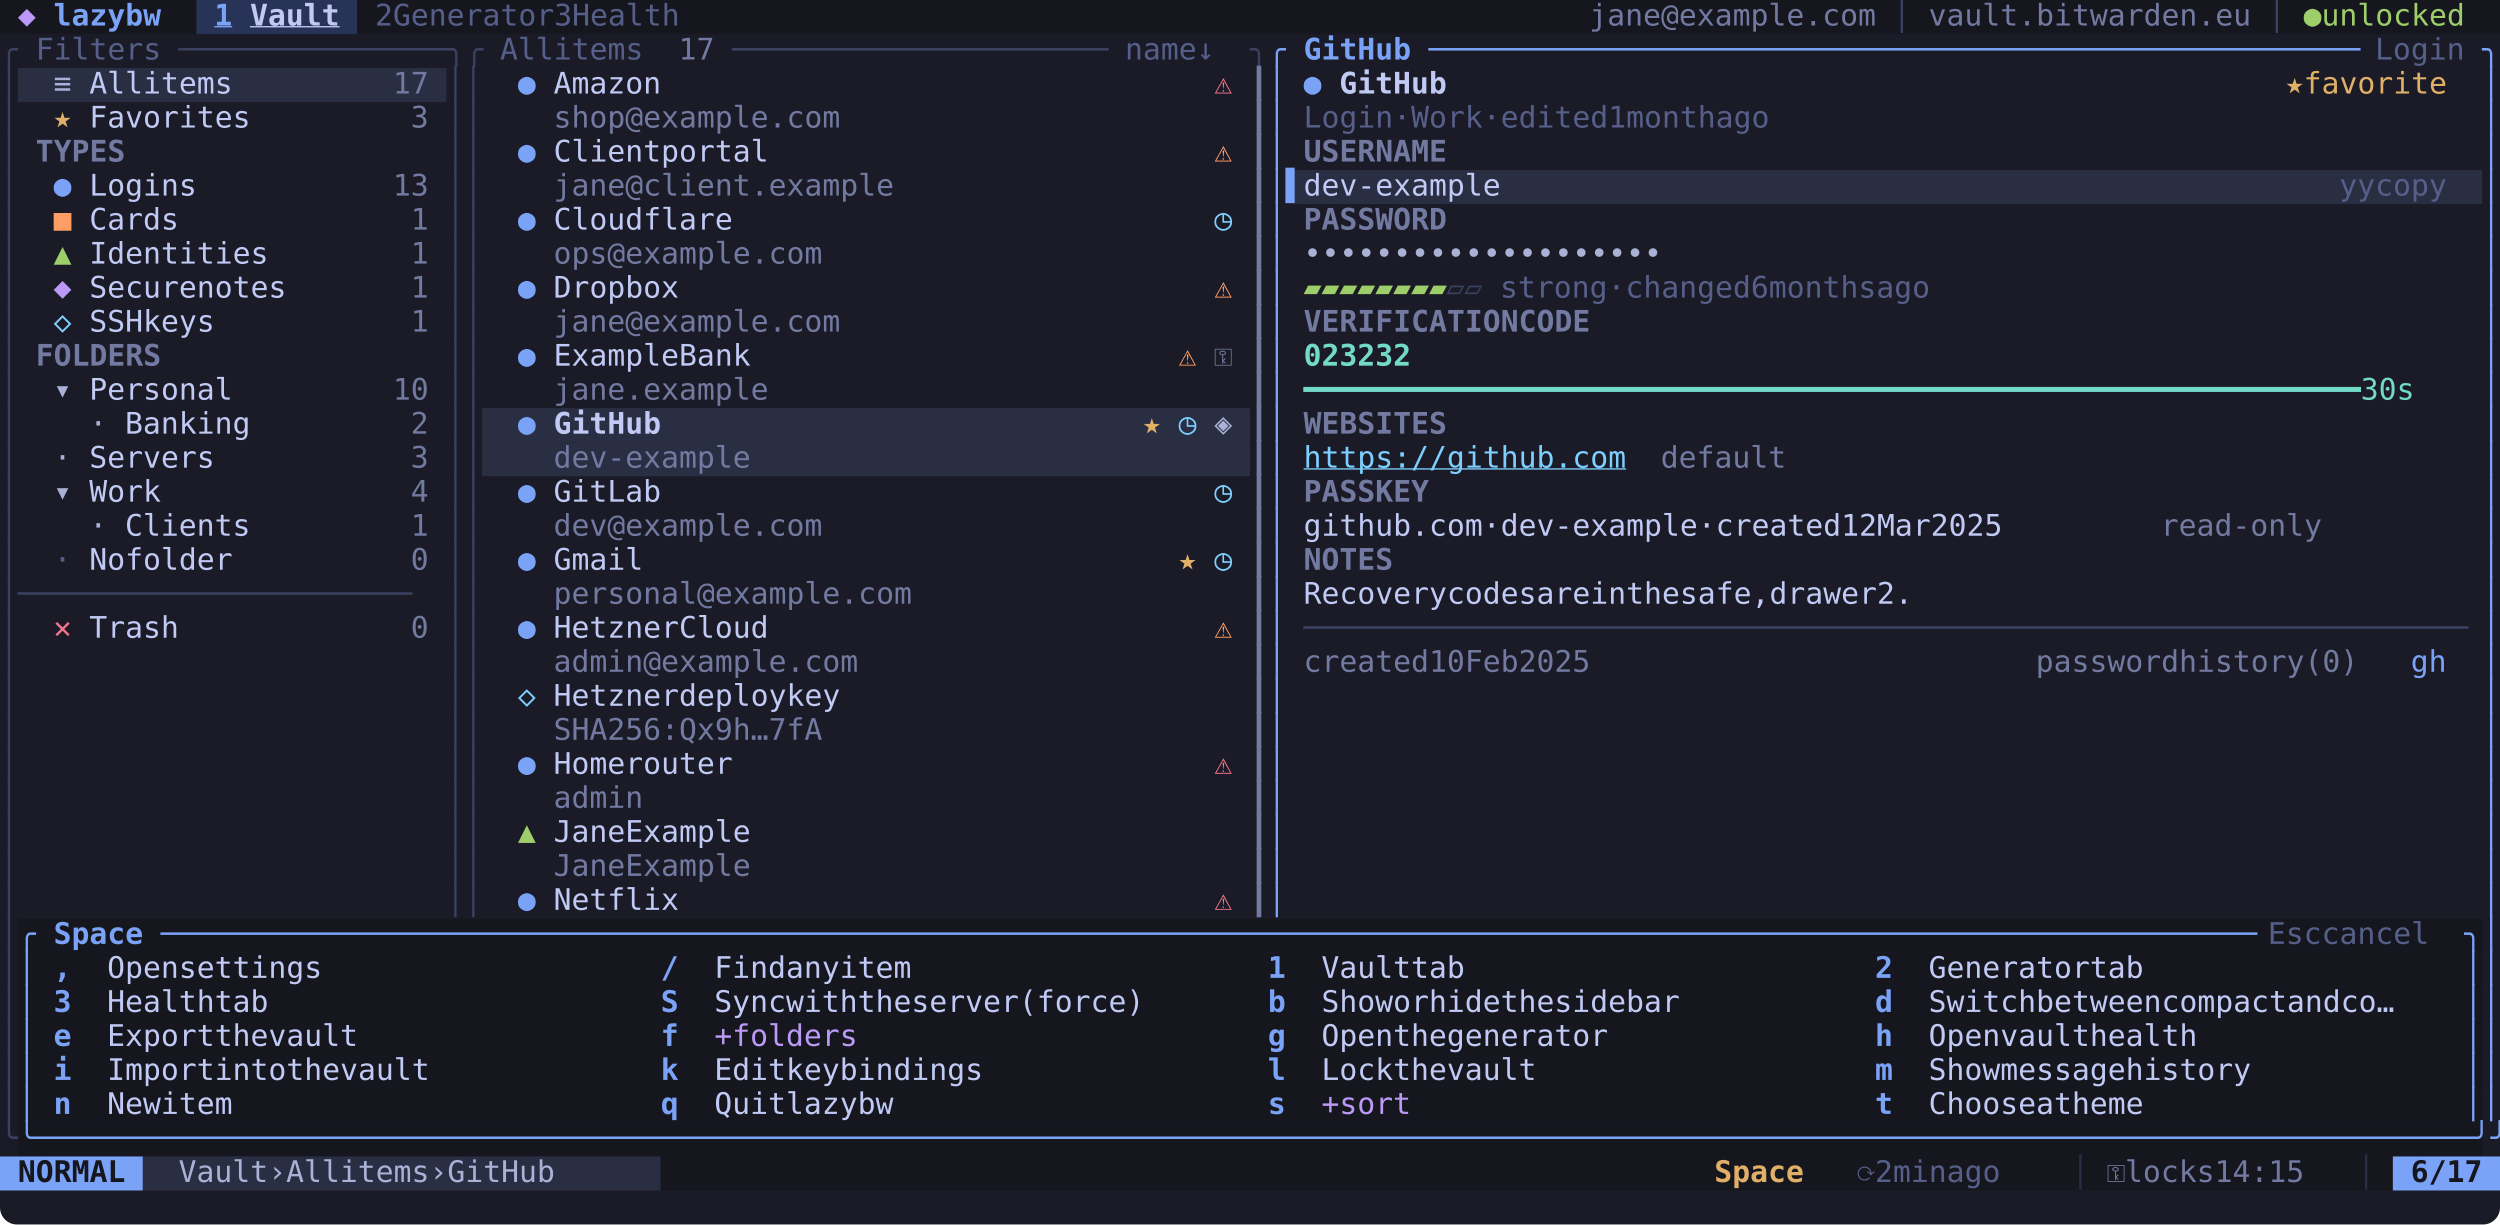
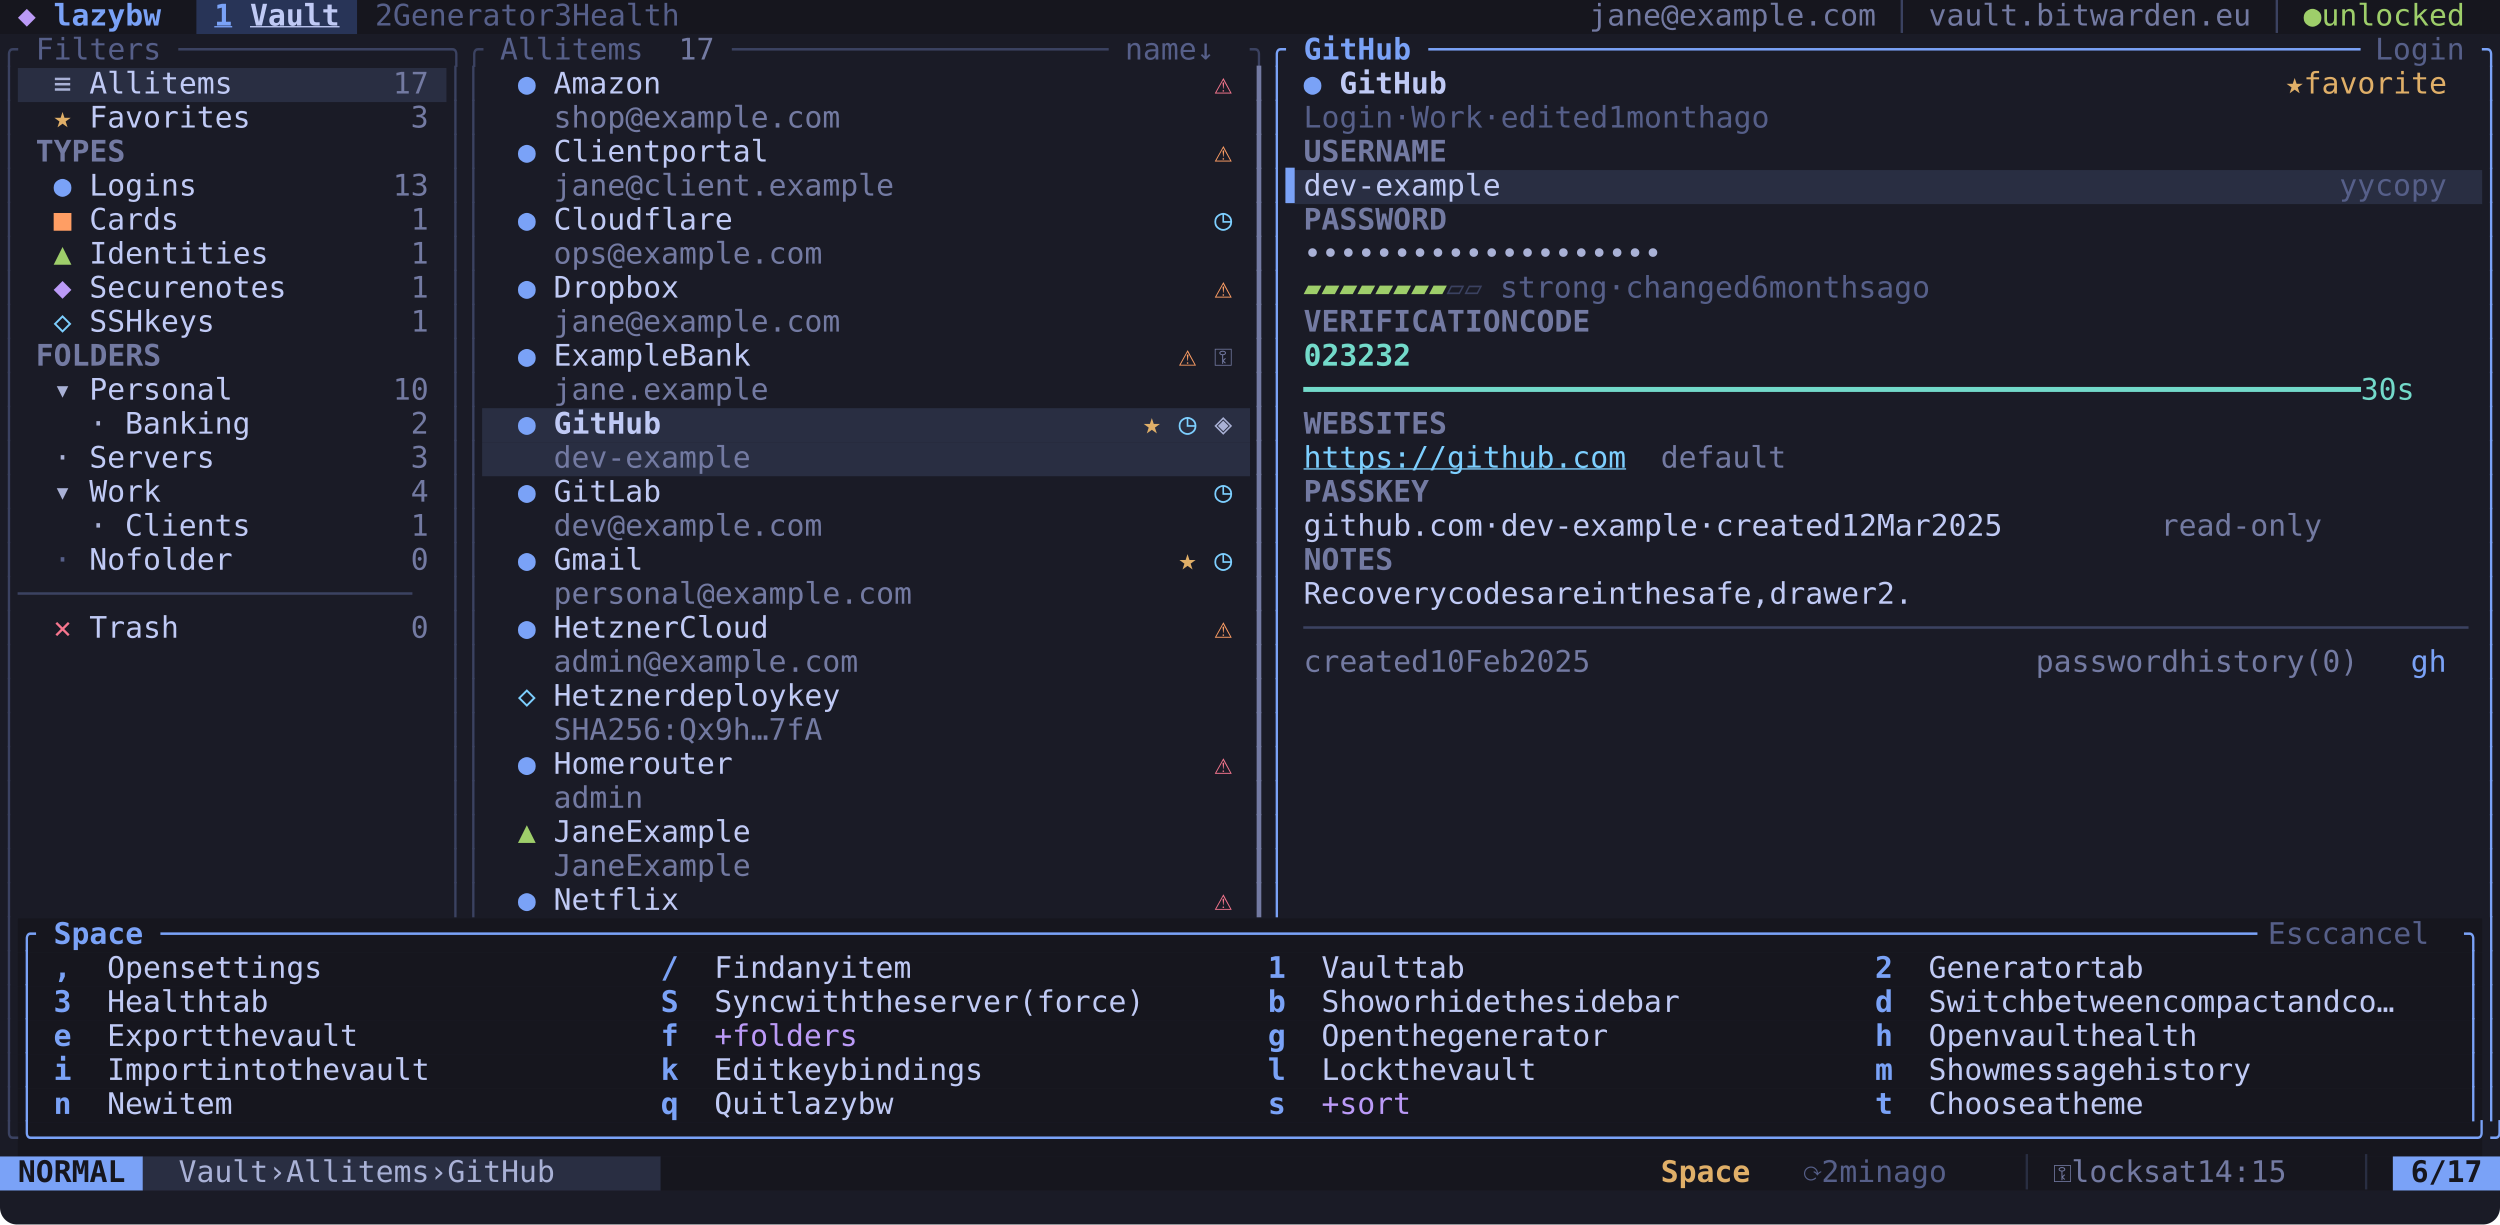
<svg xmlns="http://www.w3.org/2000/svg" width="1176" height="576" viewBox="0 0 1176 576" font-family="JetBrains Mono, DejaVu Sans Mono, Menlo, Consolas, monospace" font-size="14">
  <rect width="100%" height="100%" rx="8" fill="#1a1b26" />
  <rect x="0.0" y="0.0" width="92.4" height="16" fill="#16161e" />
  <rect x="92.4" y="0.0" width="75.6" height="16" fill="#283457" />
  <rect x="168.0" y="0.0" width="1008.0" height="16" fill="#16161e" />
  <rect x="8.4" y="32.0" width="201.6" height="16" fill="#292e42" />
  <rect x="604.8" y="80.0" width="562.8" height="16" fill="#292e42" />
  <rect x="226.8" y="192.0" width="361.2" height="16" fill="#292e42" />
  <rect x="226.8" y="208.0" width="361.2" height="16" fill="#292e42" />
  <rect x="8.4" y="432.0" width="1159.2" height="16" fill="#16161e" />
  <rect x="8.4" y="448.0" width="1159.2" height="16" fill="#16161e" />
  <rect x="8.4" y="464.0" width="1159.2" height="16" fill="#16161e" />
  <rect x="8.4" y="480.0" width="1159.2" height="16" fill="#16161e" />
  <rect x="8.4" y="496.0" width="1159.2" height="16" fill="#16161e" />
  <rect x="8.4" y="512.0" width="1159.2" height="16" fill="#16161e" />
  <rect x="8.4" y="528.0" width="1159.2" height="16" fill="#16161e" />
  <rect x="0.0" y="544.0" width="67.2" height="16" fill="#7aa2f7" />
  <rect x="67.2" y="544.0" width="243.6" height="16" fill="#292e42" />
  <rect x="310.8" y="544.0" width="814.8" height="16" fill="#16161e" />
  <rect x="1125.6" y="544.0" width="50.4" height="16" fill="#7aa2f7" />
  <text x="8.4" y="12.0" fill="#bb9af7">◆</text>
  <text x="25.2 33.6 42.0 50.4 58.8 67.2" y="12.0" fill="#7aa2f7" font-weight="bold">lazybw</text>
  <text x="100.8" y="12.0" fill="#7aa2f7" font-weight="bold" text-decoration="underline">1</text>
  <text x="117.6 126.0 134.4 142.8 151.2" y="12.0" fill="#c0caf5" font-weight="bold" text-decoration="underline">Vault</text>
  <text x="176.4 193.2 201.6 210.0 218.4 226.8 235.2 243.6 252.0 260.4 285.6 302.4 310.8 319.2 327.6 336.0 344.4" y="12.0" fill="#565f89">2Generator3Health</text>
  <text x="747.6 756.0 764.4 772.8 781.2 789.6 798.0 806.4 814.8 823.2 831.6 840.0 848.4 856.8 865.2 873.6" y="12.0" fill="#737aa2">jane@example.com</text>
  <text x="890.4" y="12.0" fill="#3b4261">│</text>
  <text x="907.2 915.6 924.0 932.4 940.8 949.2 957.6 966.0 974.4 982.8 991.2 999.6 1008.0 1016.4 1024.8 1033.2 1041.6 1050.0" y="12.0" fill="#737aa2">vault.bitwarden.eu</text>
  <text x="1066.8" y="12.0" fill="#3b4261">│</text>
  <text x="1083.6 1100.4 1108.8 1117.2 1125.6 1134.0 1142.4 1150.8 1159.2" y="12.0" fill="#9ece6a">●unlocked</text>
  <text x="0.0" y="28.0" fill="#3b4261">╭</text>
  <text x="16.8 25.2 33.6 42.0 50.4 58.8 67.2" y="28.0" fill="#565f89">Filters</text>
  <text x="84.0 92.4 100.8 109.2 117.6 126.0 134.4 142.8 151.2 159.6 168.0 176.4 184.8 193.2 201.6 210.0 218.4" y="28.0" fill="#3b4261">───────────────╮╭</text>
  <text x="235.2 243.6 252.0 268.8 277.2 285.6 294.0 302.4" y="28.0" fill="#565f89">Allitems</text>
  <text x="319.2 327.6" y="28.0" fill="#737aa2">17</text>
  <text x="344.4 352.8 361.2 369.6 378.0 386.4 394.8 403.2 411.6 420.0 428.4 436.8 445.2 453.6 462.0 470.4 478.8 487.2 495.6 504.0 512.4" y="28.0" fill="#3b4261">─────────────────────</text>
  <text x="529.2 537.6 546.0 554.4 571.2" y="28.0" fill="#565f89">name↓</text>
  <text x="588.0" y="28.0" fill="#3b4261">╮</text>
  <text x="596.4" y="28.0" fill="#7aa2f7">╭</text>
  <text x="613.2 621.6 630.0 638.4 646.8 655.2" y="28.0" fill="#7aa2f7" font-weight="bold">GitHub</text>
  <text x="672.0 680.4 688.8 697.2 705.6 714.0 722.4 730.8 739.2 747.6 756.0 764.4 772.8 781.2 789.6 798.0 806.4 814.8 823.2 831.6 840.0 848.4 856.8 865.2 873.6 882.0 890.4 898.8 907.2 915.6 924.0 932.4 940.8 949.2 957.6 966.0 974.4 982.8 991.2 999.6 1008.0 1016.4 1024.8 1033.2 1041.6 1050.0 1058.4 1066.8 1075.2 1083.6 1092.0 1100.4" y="28.0" fill="#7aa2f7">────────────────────────────────────────────────────</text>
  <text x="1117.2 1125.6 1134.0 1142.4 1150.8" y="28.0" fill="#565f89">Login</text>
  <text x="1167.6" y="28.0" fill="#7aa2f7">╮</text>
  <text x="0.0" y="44.0" fill="#3b4261">│</text>
  <text x="25.2" y="44.0" fill="#a9b1d6">≡</text>
  <text x="42.0 50.4 58.8 75.6 84.0 92.4 100.8 109.2" y="44.0" fill="#c0caf5">Allitems</text>
  <text x="184.8 193.2" y="44.0" fill="#737aa2">17</text>
  <text x="210.0 218.4" y="44.0" fill="#3b4261">││</text>
  <text x="243.6" y="44.0" fill="#7aa2f7">●</text>
  <text x="260.4 268.8 277.2 285.6 294.0 302.4" y="44.0" fill="#c0caf5">Amazon</text>
  <text x="571.2" y="44.0" fill="#f7768e">⚠</text>
  <text x="588.0" y="44.0" fill="#737aa2">┃</text>
  <text x="596.4" y="44.0" fill="#7aa2f7">│</text>
  <text x="613.2" y="44.0" fill="#7aa2f7">●</text>
  <text x="630.0 638.4 646.8 655.2 663.6 672.0" y="44.0" fill="#c0caf5" font-weight="bold">GitHub</text>
  <text x="1075.2 1092.0 1100.4 1108.8 1117.2 1125.6 1134.0 1142.4 1150.8" y="44.0" fill="#e0af68">★favorite</text>
  <text x="1167.6" y="44.0" fill="#7aa2f7">│</text>
  <text x="0.0" y="60.0" fill="#3b4261">│</text>
  <text x="25.2" y="60.0" fill="#e0af68">★</text>
  <text x="42.0 50.4 58.8 67.2 75.6 84.0 92.4 100.8 109.2" y="60.0" fill="#c0caf5">Favorites</text>
  <text x="193.2" y="60.0" fill="#737aa2">3</text>
  <text x="210.0 218.4" y="60.0" fill="#3b4261">││</text>
  <text x="260.4 268.8 277.2 285.6 294.0 302.4 310.8 319.2 327.6 336.0 344.4 352.8 361.2 369.6 378.0 386.4" y="60.0" fill="#737aa2">shop@example.com</text>
  <text x="588.0" y="60.0" fill="#737aa2">┃</text>
  <text x="596.4" y="60.0" fill="#7aa2f7">│</text>
  <text x="613.2 621.6 630.0 638.4 646.8 663.6 680.4 688.8 697.2 705.6 722.4 739.2 747.6 756.0 764.4 772.8 781.2 798.0 814.8 823.2 831.6 840.0 848.4 865.2 873.6 882.0" y="60.0" fill="#565f89">Login·Work·edited1monthago</text>
  <text x="1167.6" y="60.0" fill="#7aa2f7">│</text>
  <text x="0.0" y="76.0" fill="#3b4261">│</text>
  <text x="16.8 25.2 33.6 42.0 50.4" y="76.0" fill="#737aa2" font-weight="bold">TYPES</text>
  <text x="210.0 218.4" y="76.0" fill="#3b4261">││</text>
  <text x="243.6" y="76.0" fill="#7aa2f7">●</text>
  <text x="260.4 268.8 277.2 285.6 294.0 302.4 319.2 327.6 336.0 344.4 352.8 361.2" y="76.0" fill="#c0caf5">Clientportal</text>
  <text x="571.2" y="76.0" fill="#ff9e64">⚠</text>
  <text x="588.0" y="76.0" fill="#737aa2">┃</text>
  <text x="596.4" y="76.0" fill="#7aa2f7">│</text>
  <text x="613.2 621.6 630.0 638.4 646.8 655.2 663.6 672.0" y="76.0" fill="#737aa2" font-weight="bold">USERNAME</text>
  <text x="1167.6" y="76.0" fill="#7aa2f7">│</text>
  <text x="0.0" y="92.0" fill="#3b4261">│</text>
  <text x="25.2" y="92.0" fill="#7aa2f7">●</text>
  <text x="42.0 50.4 58.8 67.2 75.6 84.0" y="92.0" fill="#c0caf5">Logins</text>
  <text x="184.8 193.2" y="92.0" fill="#737aa2">13</text>
  <text x="210.0 218.4" y="92.0" fill="#3b4261">││</text>
  <text x="260.4 268.8 277.2 285.6 294.0 302.4 310.8 319.2 327.6 336.0 344.4 352.8 361.2 369.6 378.0 386.4 394.8 403.2 411.6" y="92.0" fill="#737aa2">jane@client.example</text>
  <text x="588.0" y="92.0" fill="#737aa2">┃</text>
  <text x="596.4" y="92.0" fill="#7aa2f7">│</text>
  <text x="604.8" y="92.0" fill="#7aa2f7" font-weight="bold">▌</text>
  <text x="613.2 621.6 630.0 638.4 646.8 655.2 663.6 672.0 680.4 688.8 697.2" y="92.0" fill="#c0caf5">dev-example</text>
  <text x="1100.4 1108.8 1125.6 1134.0 1142.4 1150.8" y="92.0" fill="#565f89">yycopy</text>
  <text x="1167.6" y="92.0" fill="#7aa2f7">│</text>
  <text x="0.0" y="108.0" fill="#3b4261">│</text>
  <text x="25.2" y="108.0" fill="#ff9e64">■</text>
  <text x="42.0 50.4 58.8 67.2 75.6" y="108.0" fill="#c0caf5">Cards</text>
  <text x="193.2" y="108.0" fill="#737aa2">1</text>
  <text x="210.0 218.4" y="108.0" fill="#3b4261">││</text>
  <text x="243.6" y="108.0" fill="#7aa2f7">●</text>
  <text x="260.4 268.8 277.2 285.6 294.0 302.4 310.8 319.2 327.6 336.0" y="108.0" fill="#c0caf5">Cloudflare</text>
  <text x="571.2" y="108.0" fill="#7dcfff">◷</text>
  <text x="588.0" y="108.0" fill="#737aa2">┃</text>
  <text x="596.4" y="108.0" fill="#7aa2f7">│</text>
  <text x="613.2 621.6 630.0 638.4 646.8 655.2 663.6 672.0" y="108.0" fill="#737aa2" font-weight="bold">PASSWORD</text>
  <text x="1167.6" y="108.0" fill="#7aa2f7">│</text>
  <text x="0.0" y="124.0" fill="#3b4261">│</text>
  <text x="25.2" y="124.0" fill="#9ece6a">▲</text>
  <text x="42.0 50.4 58.8 67.2 75.6 84.0 92.4 100.8 109.2 117.6" y="124.0" fill="#c0caf5">Identities</text>
  <text x="193.2" y="124.0" fill="#737aa2">1</text>
  <text x="210.0 218.4" y="124.0" fill="#3b4261">││</text>
  <text x="260.4 268.8 277.2 285.6 294.0 302.4 310.8 319.2 327.6 336.0 344.4 352.8 361.2 369.6 378.0" y="124.0" fill="#737aa2">ops@example.com</text>
  <text x="588.0" y="124.0" fill="#737aa2">┃</text>
  <text x="596.4" y="124.0" fill="#7aa2f7">│</text>
  <text x="613.2 621.6 630.0 638.4 646.8 655.2 663.6 672.0 680.4 688.8 697.2 705.6 714.0 722.4 730.8 739.2 747.6 756.0 764.4 772.8" y="124.0" fill="#a9b1d6">••••••••••••••••••••</text>
  <text x="1167.6" y="124.0" fill="#7aa2f7">│</text>
  <text x="0.0" y="140.0" fill="#3b4261">│</text>
  <text x="25.2" y="140.0" fill="#bb9af7">◆</text>
  <text x="42.0 50.4 58.8 67.2 75.6 84.0 100.8 109.2 117.6 126.0 134.4" y="140.0" fill="#c0caf5">Securenotes</text>
  <text x="193.2" y="140.0" fill="#737aa2">1</text>
  <text x="210.0 218.4" y="140.0" fill="#3b4261">││</text>
  <text x="243.6" y="140.0" fill="#7aa2f7">●</text>
  <text x="260.4 268.8 277.2 285.6 294.0 302.4 310.8" y="140.0" fill="#c0caf5">Dropbox</text>
  <text x="571.2" y="140.0" fill="#ff9e64">⚠</text>
  <text x="588.0" y="140.0" fill="#737aa2">┃</text>
  <text x="596.4" y="140.0" fill="#7aa2f7">│</text>
  <text x="613.2 621.6 630.0 638.4 646.8 655.2 663.6 672.0" y="140.0" fill="#9ece6a">▰▰▰▰▰▰▰▰</text>
  <text x="680.4 688.8" y="140.0" fill="#3b4261">▱▱</text>
  <text x="705.6 714.0 722.4 730.8 739.2 747.6 764.4 781.2 789.6 798.0 806.4 814.8 823.2 831.6 848.4 865.2 873.6 882.0 890.4 898.8 907.2 924.0 932.4 940.8" y="140.0" fill="#565f89">strong·changed6monthsago</text>
  <text x="1167.6" y="140.0" fill="#7aa2f7">│</text>
  <text x="0.0" y="156.0" fill="#3b4261">│</text>
  <text x="25.2" y="156.0" fill="#7dcfff">◇</text>
  <text x="42.0 50.4 58.8 75.6 84.0 92.4 100.8" y="156.0" fill="#c0caf5">SSHkeys</text>
  <text x="193.2" y="156.0" fill="#737aa2">1</text>
  <text x="210.0 218.4" y="156.0" fill="#3b4261">││</text>
  <text x="260.4 268.8 277.2 285.6 294.0 302.4 310.8 319.2 327.6 336.0 344.4 352.8 361.2 369.6 378.0 386.4" y="156.0" fill="#737aa2">jane@example.com</text>
  <text x="588.0" y="156.0" fill="#737aa2">┃</text>
  <text x="596.4" y="156.0" fill="#7aa2f7">│</text>
  <text x="613.2 621.6 630.0 638.4 646.8 655.2 663.6 672.0 680.4 688.8 697.2 705.6 722.4 730.8 739.2 747.6" y="156.0" fill="#737aa2" font-weight="bold">VERIFICATIONCODE</text>
  <text x="1167.6" y="156.0" fill="#7aa2f7">│</text>
  <text x="0.0" y="172.0" fill="#3b4261">│</text>
  <text x="16.8 25.2 33.6 42.0 50.4 58.8 67.2" y="172.0" fill="#737aa2" font-weight="bold">FOLDERS</text>
  <text x="210.0 218.4" y="172.0" fill="#3b4261">││</text>
  <text x="243.6" y="172.0" fill="#7aa2f7">●</text>
  <text x="260.4 268.8 277.2 285.6 294.0 302.4 310.8 327.6 336.0 344.4 352.8" y="172.0" fill="#c0caf5">ExampleBank</text>
  <text x="554.4" y="172.0" fill="#ff9e64">⚠</text>
  <text x="571.2" y="172.0" fill="#737aa2">⚿</text>
  <text x="588.0" y="172.0" fill="#737aa2">┃</text>
  <text x="596.4" y="172.0" fill="#7aa2f7">│</text>
  <text x="613.2 621.6 630.0 646.8 655.2 663.6" y="172.0" fill="#73daca" font-weight="bold">023232</text>
  <text x="1167.6" y="172.0" fill="#7aa2f7">│</text>
  <text x="0.0" y="188.0" fill="#3b4261">│</text>
  <text x="25.2" y="188.0" fill="#a9b1d6">▾</text>
  <text x="42.0 50.4 58.8 67.2 75.6 84.0 92.4 100.8" y="188.0" fill="#c0caf5">Personal</text>
  <text x="184.8 193.2" y="188.0" fill="#737aa2">10</text>
  <text x="210.0 218.4" y="188.0" fill="#3b4261">││</text>
  <text x="260.4 268.8 277.2 285.6 294.0 302.4 310.8 319.2 327.6 336.0 344.4 352.8" y="188.0" fill="#737aa2">jane.example</text>
  <text x="588.0" y="188.0" fill="#737aa2">┃</text>
  <text x="596.4" y="188.0" fill="#7aa2f7">│</text>
  <text x="613.2 621.6 630.0 638.4 646.8 655.2 663.6 672.0 680.4 688.8 697.2 705.6 714.0 722.4 730.8 739.2 747.6 756.0 764.4 772.8 781.2 789.6 798.0 806.4 814.8 823.2 831.6 840.0 848.4 856.8 865.2 873.6 882.0 890.4 898.8 907.2 915.6 924.0 932.4 940.8 949.2 957.6 966.0 974.4 982.8 991.2 999.6 1008.0 1016.4 1024.8 1033.2 1041.6 1050.0 1058.4 1066.8 1075.2 1083.6 1092.0 1100.4 1125.6 1134.0 1142.4" y="188.0" fill="#73daca">━━━━━━━━━━━━━━━━━━━━━━━━━━━━━━━━━━━━━━━━━━━━━━━━━━━━━━━━━━━30s</text>
  <text x="1167.6" y="188.0" fill="#7aa2f7">│</text>
  <text x="0.0" y="204.0" fill="#3b4261">│</text>
  <text x="42.0" y="204.0" fill="#a9b1d6">·</text>
  <text x="58.8 67.2 75.6 84.0 92.4 100.8 109.2" y="204.0" fill="#c0caf5">Banking</text>
  <text x="193.2" y="204.0" fill="#737aa2">2</text>
  <text x="210.0 218.4" y="204.0" fill="#3b4261">││</text>
  <text x="243.6" y="204.0" fill="#7aa2f7">●</text>
  <text x="260.4 268.8 277.2 285.6 294.0 302.4" y="204.0" fill="#c0caf5" font-weight="bold">GitHub</text>
  <text x="537.6" y="204.0" fill="#e0af68">★</text>
  <text x="554.4" y="204.0" fill="#7dcfff">◷</text>
  <text x="571.2" y="204.0" fill="#a9b1d6">◈</text>
  <text x="588.0" y="204.0" fill="#737aa2">┃</text>
  <text x="596.4" y="204.0" fill="#7aa2f7">│</text>
  <text x="613.2 621.6 630.0 638.4 646.8 655.2 663.6 672.0" y="204.0" fill="#737aa2" font-weight="bold">WEBSITES</text>
  <text x="1167.6" y="204.0" fill="#7aa2f7">│</text>
  <text x="0.0" y="220.0" fill="#3b4261">│</text>
  <text x="25.2" y="220.0" fill="#a9b1d6">·</text>
  <text x="42.0 50.4 58.8 67.2 75.6 84.0 92.4" y="220.0" fill="#c0caf5">Servers</text>
  <text x="193.2" y="220.0" fill="#737aa2">3</text>
  <text x="210.0 218.4" y="220.0" fill="#3b4261">││</text>
  <text x="260.4 268.8 277.2 285.6 294.0 302.4 310.8 319.2 327.6 336.0 344.4" y="220.0" fill="#737aa2">dev-example</text>
  <text x="588.0" y="220.0" fill="#737aa2">┃</text>
  <text x="596.4" y="220.0" fill="#7aa2f7">│</text>
  <text x="613.2 621.6 630.0 638.4 646.8 655.2 663.6 672.0 680.4 688.8 697.2 705.6 714.0 722.4 730.8 739.2 747.6 756.0" y="220.0" fill="#7dcfff" text-decoration="underline">https://github.com</text>
  <text x="781.2 789.6 798.0 806.4 814.8 823.2 831.6" y="220.0" fill="#737aa2">default</text>
  <text x="1167.6" y="220.0" fill="#7aa2f7">│</text>
  <text x="0.0" y="236.0" fill="#3b4261">│</text>
  <text x="25.2" y="236.0" fill="#a9b1d6">▾</text>
  <text x="42.0 50.4 58.8 67.2" y="236.0" fill="#c0caf5">Work</text>
  <text x="193.2" y="236.0" fill="#737aa2">4</text>
  <text x="210.0 218.4" y="236.0" fill="#3b4261">││</text>
  <text x="243.6" y="236.0" fill="#7aa2f7">●</text>
  <text x="260.4 268.8 277.2 285.6 294.0 302.4" y="236.0" fill="#c0caf5">GitLab</text>
  <text x="571.2" y="236.0" fill="#7dcfff">◷</text>
  <text x="588.0" y="236.0" fill="#737aa2">┃</text>
  <text x="596.4" y="236.0" fill="#7aa2f7">│</text>
  <text x="613.2 621.6 630.0 638.4 646.8 655.2 663.6" y="236.0" fill="#737aa2" font-weight="bold">PASSKEY</text>
  <text x="1167.6" y="236.0" fill="#7aa2f7">│</text>
  <text x="0.0" y="252.0" fill="#3b4261">│</text>
  <text x="42.0" y="252.0" fill="#a9b1d6">·</text>
  <text x="58.8 67.2 75.6 84.0 92.4 100.8 109.2" y="252.0" fill="#c0caf5">Clients</text>
  <text x="193.2" y="252.0" fill="#737aa2">1</text>
  <text x="210.0 218.4" y="252.0" fill="#3b4261">││</text>
  <text x="260.4 268.8 277.2 285.6 294.0 302.4 310.8 319.2 327.6 336.0 344.4 352.8 361.2 369.6 378.0" y="252.0" fill="#737aa2">dev@example.com</text>
  <text x="588.0" y="252.0" fill="#737aa2">┃</text>
  <text x="596.4" y="252.0" fill="#7aa2f7">│</text>
  <text x="613.2 621.6 630.0 638.4 646.8 655.2 663.6 672.0 680.4 688.8 705.6 722.4 730.8 739.2 747.6 756.0 764.4 772.8 781.2 789.6 798.0 806.4 823.2 840.0 848.4 856.8 865.2 873.6 882.0 890.4 907.2 915.6 932.4 940.8 949.2 966.0 974.4 982.8 991.2" y="252.0" fill="#c0caf5">github.com·dev-example·created12Mar2025</text>
  <text x="1016.4 1024.8 1033.2 1041.6 1050.0 1058.4 1066.8 1075.2 1083.6" y="252.0" fill="#737aa2">read-only</text>
  <text x="1167.6" y="252.0" fill="#7aa2f7">│</text>
  <text x="0.0" y="268.0" fill="#3b4261">│</text>
  <text x="25.2" y="268.0" fill="#565f89">·</text>
  <text x="42.0 50.4 67.2 75.6 84.0 92.4 100.8 109.2" y="268.0" fill="#c0caf5">Nofolder</text>
  <text x="193.2" y="268.0" fill="#737aa2">0</text>
  <text x="210.0 218.4" y="268.0" fill="#3b4261">││</text>
  <text x="243.6" y="268.0" fill="#7aa2f7">●</text>
  <text x="260.4 268.8 277.2 285.6 294.0" y="268.0" fill="#c0caf5">Gmail</text>
  <text x="554.4" y="268.0" fill="#e0af68">★</text>
  <text x="571.2" y="268.0" fill="#7dcfff">◷</text>
  <text x="588.0" y="268.0" fill="#737aa2">┃</text>
  <text x="596.4" y="268.0" fill="#7aa2f7">│</text>
  <text x="613.2 621.6 630.0 638.4 646.8" y="268.0" fill="#737aa2" font-weight="bold">NOTES</text>
  <text x="1167.6" y="268.0" fill="#7aa2f7">│</text>
  <text x="0.0 16.8 25.2 33.6 42.0 50.4 58.8 67.2 75.6 84.0 92.4 100.8 109.2 117.6 126.0 134.4 142.8 151.2 159.6 168.0 176.4 184.8 193.2" y="284.0" fill="#3b4261">│──────────────────────</text>
  <text x="210.0 218.4" y="284.0" fill="#3b4261">││</text>
  <text x="260.4 268.8 277.2 285.6 294.0 302.4 310.8 319.2 327.6 336.0 344.4 352.8 361.2 369.6 378.0 386.4 394.8 403.2 411.6 420.0" y="284.0" fill="#737aa2">personal@example.com</text>
  <text x="588.0" y="284.0" fill="#737aa2">┃</text>
  <text x="596.4" y="284.0" fill="#7aa2f7">│</text>
  <text x="613.2 621.6 630.0 638.4 646.8 655.2 663.6 672.0 688.8 697.2 705.6 714.0 722.4 739.2 747.6 756.0 772.8 781.2 798.0 806.4 814.8 831.6 840.0 848.4 856.8 865.2 882.0 890.4 898.8 907.2 915.6 924.0 940.8 949.2" y="284.0" fill="#c0caf5">Recoverycodesareinthesafe,drawer2.</text>
  <text x="1167.6" y="284.0" fill="#7aa2f7">│</text>
  <text x="0.0" y="300.0" fill="#3b4261">│</text>
  <text x="25.2" y="300.0" fill="#f7768e">✕</text>
  <text x="42.0 50.4 58.8 67.2 75.6" y="300.0" fill="#c0caf5">Trash</text>
  <text x="193.2" y="300.0" fill="#737aa2">0</text>
  <text x="210.0 218.4" y="300.0" fill="#3b4261">││</text>
  <text x="243.6" y="300.0" fill="#7aa2f7">●</text>
  <text x="260.4 268.8 277.2 285.6 294.0 302.4 310.8 327.6 336.0 344.4 352.8 361.2" y="300.0" fill="#c0caf5">HetznerCloud</text>
  <text x="571.2" y="300.0" fill="#ff9e64">⚠</text>
  <text x="588.0" y="300.0" fill="#737aa2">┃</text>
  <text x="596.4" y="300.0" fill="#7aa2f7">│</text>
  <text x="613.2 621.6 630.0 638.4 646.8 655.2 663.6 672.0 680.4 688.8 697.2 705.6 714.0 722.4 730.8 739.2 747.6 756.0 764.4 772.8 781.2 789.6 798.0 806.4 814.8 823.2 831.6 840.0 848.4 856.8 865.2 873.6 882.0 890.4 898.8 907.2 915.6 924.0 932.4 940.8 949.2 957.6 966.0 974.4 982.8 991.2 999.6 1008.0 1016.4 1024.8 1033.2 1041.6 1050.0 1058.4 1066.8 1075.2 1083.6 1092.0 1100.4 1108.8 1117.2 1125.6 1134.0 1142.4 1150.8" y="300.0" fill="#3b4261">─────────────────────────────────────────────────────────────────</text>
  <text x="1167.6" y="300.0" fill="#7aa2f7">│</text>
  <text x="0.0" y="316.0" fill="#3b4261">│</text>
  <text x="210.0 218.4" y="316.0" fill="#3b4261">││</text>
  <text x="260.4 268.8 277.2 285.6 294.0 302.4 310.8 319.2 327.6 336.0 344.4 352.8 361.2 369.6 378.0 386.4 394.8" y="316.0" fill="#737aa2">admin@example.com</text>
  <text x="588.0" y="316.0" fill="#737aa2">┃</text>
  <text x="596.4" y="316.0" fill="#7aa2f7">│</text>
  <text x="613.2 621.6 630.0 638.4 646.8 655.2 663.6 680.4 688.8 705.6 714.0 722.4 739.2 747.6 756.0 764.4" y="316.0" fill="#737aa2">created10Feb2025</text>
  <text x="957.6 966.0 974.4 982.8 991.2 999.6 1008.0 1016.4 1033.2 1041.6 1050.0 1058.4 1066.8 1075.2 1083.6 1100.4 1108.8 1117.2" y="316.0" fill="#737aa2">passwordhistory(0)</text>
  <text x="1134.0 1142.4" y="316.0" fill="#7aa2f7">gh</text>
  <text x="1167.6" y="316.0" fill="#7aa2f7">│</text>
  <text x="0.0" y="332.0" fill="#3b4261">│</text>
  <text x="210.0 218.4" y="332.0" fill="#3b4261">││</text>
  <text x="243.6" y="332.0" fill="#7dcfff">◇</text>
  <text x="260.4 268.8 277.2 285.6 294.0 302.4 310.8 327.6 336.0 344.4 352.8 361.2 369.6 386.4 394.8 403.2" y="332.0" fill="#c0caf5">Hetznerdeploykey</text>
  <text x="588.0" y="332.0" fill="#737aa2">┃</text>
  <text x="596.4" y="332.0" fill="#7aa2f7">│</text>
  <text x="1167.6" y="332.0" fill="#7aa2f7">│</text>
  <text x="0.0" y="348.0" fill="#3b4261">│</text>
  <text x="210.0 218.4" y="348.0" fill="#3b4261">││</text>
  <text x="260.4 268.8 277.2 285.6 294.0 302.4 310.8 319.2 327.6 336.0 344.4 352.8 361.2 369.6 378.0" y="348.0" fill="#737aa2">SHA256:Qx9h…7fA</text>
  <text x="588.0" y="348.0" fill="#737aa2">┃</text>
  <text x="596.4" y="348.0" fill="#7aa2f7">│</text>
  <text x="1167.6" y="348.0" fill="#7aa2f7">│</text>
  <text x="0.0" y="364.0" fill="#3b4261">│</text>
  <text x="210.0 218.4" y="364.0" fill="#3b4261">││</text>
  <text x="243.6" y="364.0" fill="#7aa2f7">●</text>
  <text x="260.4 268.8 277.2 285.6 302.4 310.8 319.2 327.6 336.0 344.4" y="364.0" fill="#c0caf5">Homerouter</text>
  <text x="571.2" y="364.0" fill="#f7768e">⚠</text>
  <text x="588.0" y="364.0" fill="#737aa2">┃</text>
  <text x="596.4" y="364.0" fill="#7aa2f7">│</text>
  <text x="1167.6" y="364.0" fill="#7aa2f7">│</text>
  <text x="0.0" y="380.0" fill="#3b4261">│</text>
  <text x="210.0 218.4" y="380.0" fill="#3b4261">││</text>
  <text x="260.4 268.8 277.2 285.6 294.0" y="380.0" fill="#737aa2">admin</text>
  <text x="588.0" y="380.0" fill="#737aa2">┃</text>
  <text x="596.4" y="380.0" fill="#7aa2f7">│</text>
  <text x="1167.6" y="380.0" fill="#7aa2f7">│</text>
  <text x="0.0" y="396.0" fill="#3b4261">│</text>
  <text x="210.0 218.4" y="396.0" fill="#3b4261">││</text>
  <text x="243.6" y="396.0" fill="#9ece6a">▲</text>
  <text x="260.4 268.8 277.2 285.6 302.4 310.8 319.2 327.6 336.0 344.4 352.8" y="396.0" fill="#c0caf5">JaneExample</text>
  <text x="588.0" y="396.0" fill="#737aa2">┃</text>
  <text x="596.4" y="396.0" fill="#7aa2f7">│</text>
  <text x="1167.6" y="396.0" fill="#7aa2f7">│</text>
  <text x="0.0" y="412.0" fill="#3b4261">│</text>
  <text x="210.0 218.4" y="412.0" fill="#3b4261">││</text>
  <text x="260.4 268.8 277.2 285.6 302.4 310.8 319.2 327.6 336.0 344.4 352.8" y="412.0" fill="#737aa2">JaneExample</text>
  <text x="588.0" y="412.0" fill="#737aa2">┃</text>
  <text x="596.4" y="412.0" fill="#7aa2f7">│</text>
  <text x="1167.6" y="412.0" fill="#7aa2f7">│</text>
  <text x="0.0" y="428.0" fill="#3b4261">│</text>
  <text x="210.0 218.4" y="428.0" fill="#3b4261">││</text>
  <text x="243.6" y="428.0" fill="#7aa2f7">●</text>
  <text x="260.4 268.8 277.2 285.6 294.0 302.4 310.8" y="428.0" fill="#c0caf5">Netflix</text>
  <text x="571.2" y="428.0" fill="#f7768e">⚠</text>
  <text x="588.0" y="428.0" fill="#737aa2">┃</text>
  <text x="596.4" y="428.0" fill="#7aa2f7">│</text>
  <text x="1167.6" y="428.0" fill="#7aa2f7">│</text>
  <text x="0.0" y="444.0" fill="#3b4261">│</text>
  <text x="8.4" y="444.0" fill="#7aa2f7">╭</text>
  <text x="25.2 33.6 42.0 50.4 58.8" y="444.0" fill="#7aa2f7" font-weight="bold">Space</text>
  <text x="75.6 84.0 92.4 100.8 109.2 117.6 126.0 134.4 142.8 151.2 159.6 168.0 176.4 184.8 193.2 201.6 210.0 218.4 226.8 235.2 243.6 252.0 260.4 268.8 277.2 285.6 294.0 302.4 310.8 319.2 327.6 336.0 344.4 352.8 361.2 369.6 378.0 386.4 394.8 403.2 411.6 420.0 428.4 436.8 445.2 453.6 462.0 470.4 478.8 487.2 495.6 504.0 512.4 520.8 529.2 537.6 546.0 554.4 562.8 571.2 579.6 588.0 596.4 604.8 613.2 621.6 630.0 638.4 646.8 655.2 663.6 672.0 680.4 688.8 697.2 705.6 714.0 722.4 730.8 739.2 747.6 756.0 764.4 772.8 781.2 789.6 798.0 806.4 814.8 823.2 831.6 840.0 848.4 856.8 865.2 873.6 882.0 890.4 898.8 907.2 915.6 924.0 932.4 940.8 949.2 957.6 966.0 974.4 982.8 991.2 999.6 1008.0 1016.4 1024.8 1033.2 1041.6 1050.0" y="444.0" fill="#7aa2f7">─────────────────────────────────────────────────────────────────────────────────────────────────────────────────────</text>
  <text x="1066.8 1075.2 1083.6 1100.4 1108.8 1117.2 1125.6 1134.0 1142.4" y="444.0" fill="#565f89">Esccancel</text>
  <text x="1159.2 1167.6" y="444.0" fill="#7aa2f7">╮│</text>
  <text x="0.0" y="460.0" fill="#3b4261">│</text>
  <text x="8.4" y="460.0" fill="#7aa2f7">│</text>
  <text x="25.2" y="460.0" fill="#7aa2f7" font-weight="bold">,</text>
  <text x="50.4 58.8 67.2 75.6 92.4 100.8 109.2 117.6 126.0 134.4 142.8 151.2" y="460.0" fill="#c0caf5">Opensettings</text>
  <text x="310.8" y="460.0" fill="#7aa2f7" font-weight="bold">/</text>
  <text x="336.0 344.4 352.8 361.2 378.0 386.4 394.8 411.6 420.0 428.4 436.8" y="460.0" fill="#c0caf5">Findanyitem</text>
  <text x="596.4" y="460.0" fill="#7aa2f7" font-weight="bold">1</text>
  <text x="621.6 630.0 638.4 646.8 655.2 672.0 680.4 688.8" y="460.0" fill="#c0caf5">Vaulttab</text>
  <text x="882.0" y="460.0" fill="#7aa2f7" font-weight="bold">2</text>
  <text x="907.2 915.6 924.0 932.4 940.8 949.2 957.6 966.0 974.4 991.2 999.6 1008.0" y="460.0" fill="#c0caf5">Generatortab</text>
  <text x="1159.2 1167.6" y="460.0" fill="#7aa2f7">││</text>
  <text x="0.0" y="476.0" fill="#3b4261">│</text>
  <text x="8.4" y="476.0" fill="#7aa2f7">│</text>
  <text x="25.2" y="476.0" fill="#7aa2f7" font-weight="bold">3</text>
  <text x="50.4 58.8 67.2 75.6 84.0 92.4 109.2 117.6 126.0" y="476.0" fill="#c0caf5">Healthtab</text>
  <text x="310.8" y="476.0" fill="#7aa2f7" font-weight="bold">S</text>
  <text x="336.0 344.4 352.8 361.2 378.0 386.4 394.8 403.2 420.0 428.4 436.8 453.6 462.0 470.4 478.8 487.2 495.6 512.4 520.8 529.2 537.6 546.0 554.4 562.8" y="476.0" fill="#c0caf5">Syncwiththeserver(force)</text>
  <text x="596.4" y="476.0" fill="#7aa2f7" font-weight="bold">b</text>
  <text x="621.6 630.0 638.4 646.8 663.6 672.0 688.8 697.2 705.6 714.0 730.8 739.2 747.6 764.4 772.8 781.2 789.6 798.0 806.4 814.8" y="476.0" fill="#c0caf5">Showorhidethesidebar</text>
  <text x="882.0" y="476.0" fill="#7aa2f7" font-weight="bold">d</text>
  <text x="907.2 915.6 924.0 932.4 940.8 949.2 966.0 974.4 982.8 991.2 999.6 1008.0 1016.4 1033.2 1041.6 1050.0 1058.4 1066.8 1075.2 1083.6 1100.4 1108.8 1117.2 1134.0 1142.4 1150.8" y="476.0" fill="#c0caf5">Switchbetweencompactandco…</text>
  <text x="1159.2 1167.6" y="476.0" fill="#7aa2f7">││</text>
  <text x="0.0" y="492.0" fill="#3b4261">│</text>
  <text x="8.4" y="492.0" fill="#7aa2f7">│</text>
  <text x="25.2" y="492.0" fill="#7aa2f7" font-weight="bold">e</text>
  <text x="50.4 58.8 67.2 75.6 84.0 92.4 109.2 117.6 126.0 142.8 151.2 159.6 168.0 176.4" y="492.0" fill="#c0caf5">Exportthevault</text>
  <text x="310.8" y="492.0" fill="#7aa2f7" font-weight="bold">f</text>
  <text x="336.0 344.4 352.8 361.2 369.6 378.0 386.4 394.8" y="492.0" fill="#bb9af7">+folders</text>
  <text x="596.4" y="492.0" fill="#7aa2f7" font-weight="bold">g</text>
  <text x="621.6 630.0 638.4 646.8 663.6 672.0 680.4 697.2 705.6 714.0 722.4 730.8 739.2 747.6 756.0 764.4" y="492.0" fill="#c0caf5">Openthegenerator</text>
  <text x="882.0" y="492.0" fill="#7aa2f7" font-weight="bold">h</text>
  <text x="907.2 915.6 924.0 932.4 949.2 957.6 966.0 974.4 982.8 999.6 1008.0 1016.4 1024.8 1033.2 1041.6" y="492.0" fill="#c0caf5">Openvaulthealth</text>
  <text x="1159.2 1167.6" y="492.0" fill="#7aa2f7">││</text>
  <text x="0.0" y="508.0" fill="#3b4261">│</text>
  <text x="8.4" y="508.0" fill="#7aa2f7">│</text>
  <text x="25.2" y="508.0" fill="#7aa2f7" font-weight="bold">i</text>
  <text x="50.4 58.8 67.2 75.6 84.0 92.4 109.2 117.6 126.0 134.4 151.2 159.6 168.0 184.8 193.2 201.6 210.0 218.4" y="508.0" fill="#c0caf5">Importintothevault</text>
  <text x="310.8" y="508.0" fill="#7aa2f7" font-weight="bold">k</text>
  <text x="336.0 344.4 352.8 361.2 378.0 386.4 394.8 403.2 411.6 420.0 428.4 436.8 445.2 453.6 462.0" y="508.0" fill="#c0caf5">Editkeybindings</text>
  <text x="596.4" y="508.0" fill="#7aa2f7" font-weight="bold">l</text>
  <text x="621.6 630.0 638.4 646.8 663.6 672.0 680.4 697.2 705.6 714.0 722.4 730.8" y="508.0" fill="#c0caf5">Lockthevault</text>
  <text x="882.0" y="508.0" fill="#7aa2f7" font-weight="bold">m</text>
  <text x="907.2 915.6 924.0 932.4 949.2 957.6 966.0 974.4 982.8 991.2 999.6 1016.4 1024.8 1033.2 1041.6 1050.0 1058.4 1066.8" y="508.0" fill="#c0caf5">Showmessagehistory</text>
  <text x="1159.2 1167.6" y="508.0" fill="#7aa2f7">││</text>
  <text x="0.0" y="524.0" fill="#3b4261">│</text>
  <text x="8.4" y="524.0" fill="#7aa2f7">│</text>
  <text x="25.2" y="524.0" fill="#7aa2f7" font-weight="bold">n</text>
  <text x="50.4 58.8 67.2 84.0 92.4 100.8 109.2" y="524.0" fill="#c0caf5">Newitem</text>
  <text x="310.8" y="524.0" fill="#7aa2f7" font-weight="bold">q</text>
  <text x="336.0 344.4 352.8 361.2 378.0 386.4 394.8 403.2 411.6 420.0" y="524.0" fill="#c0caf5">Quitlazybw</text>
  <text x="596.4" y="524.0" fill="#7aa2f7" font-weight="bold">s</text>
  <text x="621.6 630.0 638.4 646.8 655.2" y="524.0" fill="#bb9af7">+sort</text>
  <text x="882.0" y="524.0" fill="#7aa2f7" font-weight="bold">t</text>
  <text x="907.2 915.6 924.0 932.4 940.8 949.2 966.0 982.8 991.2 999.6 1008.0 1016.4" y="524.0" fill="#c0caf5">Chooseatheme</text>
  <text x="1159.2 1167.6" y="524.0" fill="#7aa2f7">││</text>
  <text x="0.0" y="540.0" fill="#3b4261">╰</text>
  <text x="8.4 16.8 25.2 33.6 42.0 50.4 58.8 67.2 75.6 84.0 92.4 100.8 109.2 117.6 126.0 134.4 142.8 151.2 159.6 168.0 176.4 184.8 193.2 201.6 210.0 218.4 226.8 235.2 243.6 252.0 260.4 268.8 277.2 285.6 294.0 302.4 310.8 319.2 327.6 336.0 344.4 352.8 361.2 369.6 378.0 386.4 394.8 403.2 411.6 420.0 428.4 436.8 445.2 453.6 462.0 470.4 478.8 487.2 495.6 504.0 512.4 520.8 529.2 537.6 546.0 554.4 562.8 571.2 579.6 588.0 596.4 604.8 613.2 621.6 630.0 638.4 646.8 655.2 663.6 672.0 680.4 688.8 697.2 705.6 714.0 722.4 730.8 739.2 747.6 756.0 764.4 772.8 781.2 789.6 798.0 806.4 814.8 823.2 831.6 840.0 848.4 856.8 865.2 873.6 882.0 890.4 898.8 907.2 915.6 924.0 932.4 940.8 949.2 957.6 966.0 974.4 982.8 991.2 999.6 1008.0 1016.4 1024.8 1033.2 1041.6 1050.0 1058.4 1066.8 1075.2 1083.6 1092.0 1100.4 1108.8 1117.2 1125.6 1134.0 1142.4 1150.8 1159.2 1167.6" y="540.0" fill="#7aa2f7">╰────────────────────────────────────────────────────────────────────────────────────────────────────────────────────────────────────────╯╯</text>
  <text x="8.4 16.8 25.2 33.6 42.0 50.4" y="556.0" fill="#16161e" font-weight="bold">NORMAL</text>
  <text x="84.0 92.4 100.8 109.2 117.6 134.4 151.2 159.6 168.0 184.8 193.2 201.6 210.0 218.4 235.2 252.0 260.4 268.8 277.2 285.6 294.0" y="556.0" fill="#a9b1d6">Vault›Allitems›GitHub</text>
-   <text x="806.4 814.8 823.2 831.6 840.0" y="556.0" fill="#e0af68" font-weight="bold">Space</text>
-   <text x="873.6 890.4 907.2 915.6 924.0 940.8 949.2 957.6" y="556.0" fill="#565f89">⟳2minago</text>
-   <text x="974.4" y="556.0" fill="#292e42">│</text>
-   <text x="991.2 1008.0 1016.4 1024.8 1033.2 1041.6 1058.4 1066.8 1075.2 1083.6 1092.0" y="556.0" fill="#737aa2">⚿locks14:15</text>
+   <text x="781.2 789.6 798.0 806.4 814.8" y="556.0" fill="#e0af68" font-weight="bold">Space</text>
+   <text x="848.4 865.2 882.0 890.4 898.8 915.6 924.0 932.4" y="556.0" fill="#565f89">⟳2minago</text>
+   <text x="949.2" y="556.0" fill="#292e42">│</text>
+   <text x="966.0 982.8 991.2 999.6 1008.0 1016.4 1033.2 1041.6 1058.4 1066.8 1075.2 1083.6 1092.0" y="556.0" fill="#737aa2">⚿locksat14:15</text>
  <text x="1108.8" y="556.0" fill="#292e42">│</text>
  <text x="1134.0 1142.4 1150.8 1159.2" y="556.0" fill="#16161e" font-weight="bold">6/17</text>
</svg>
